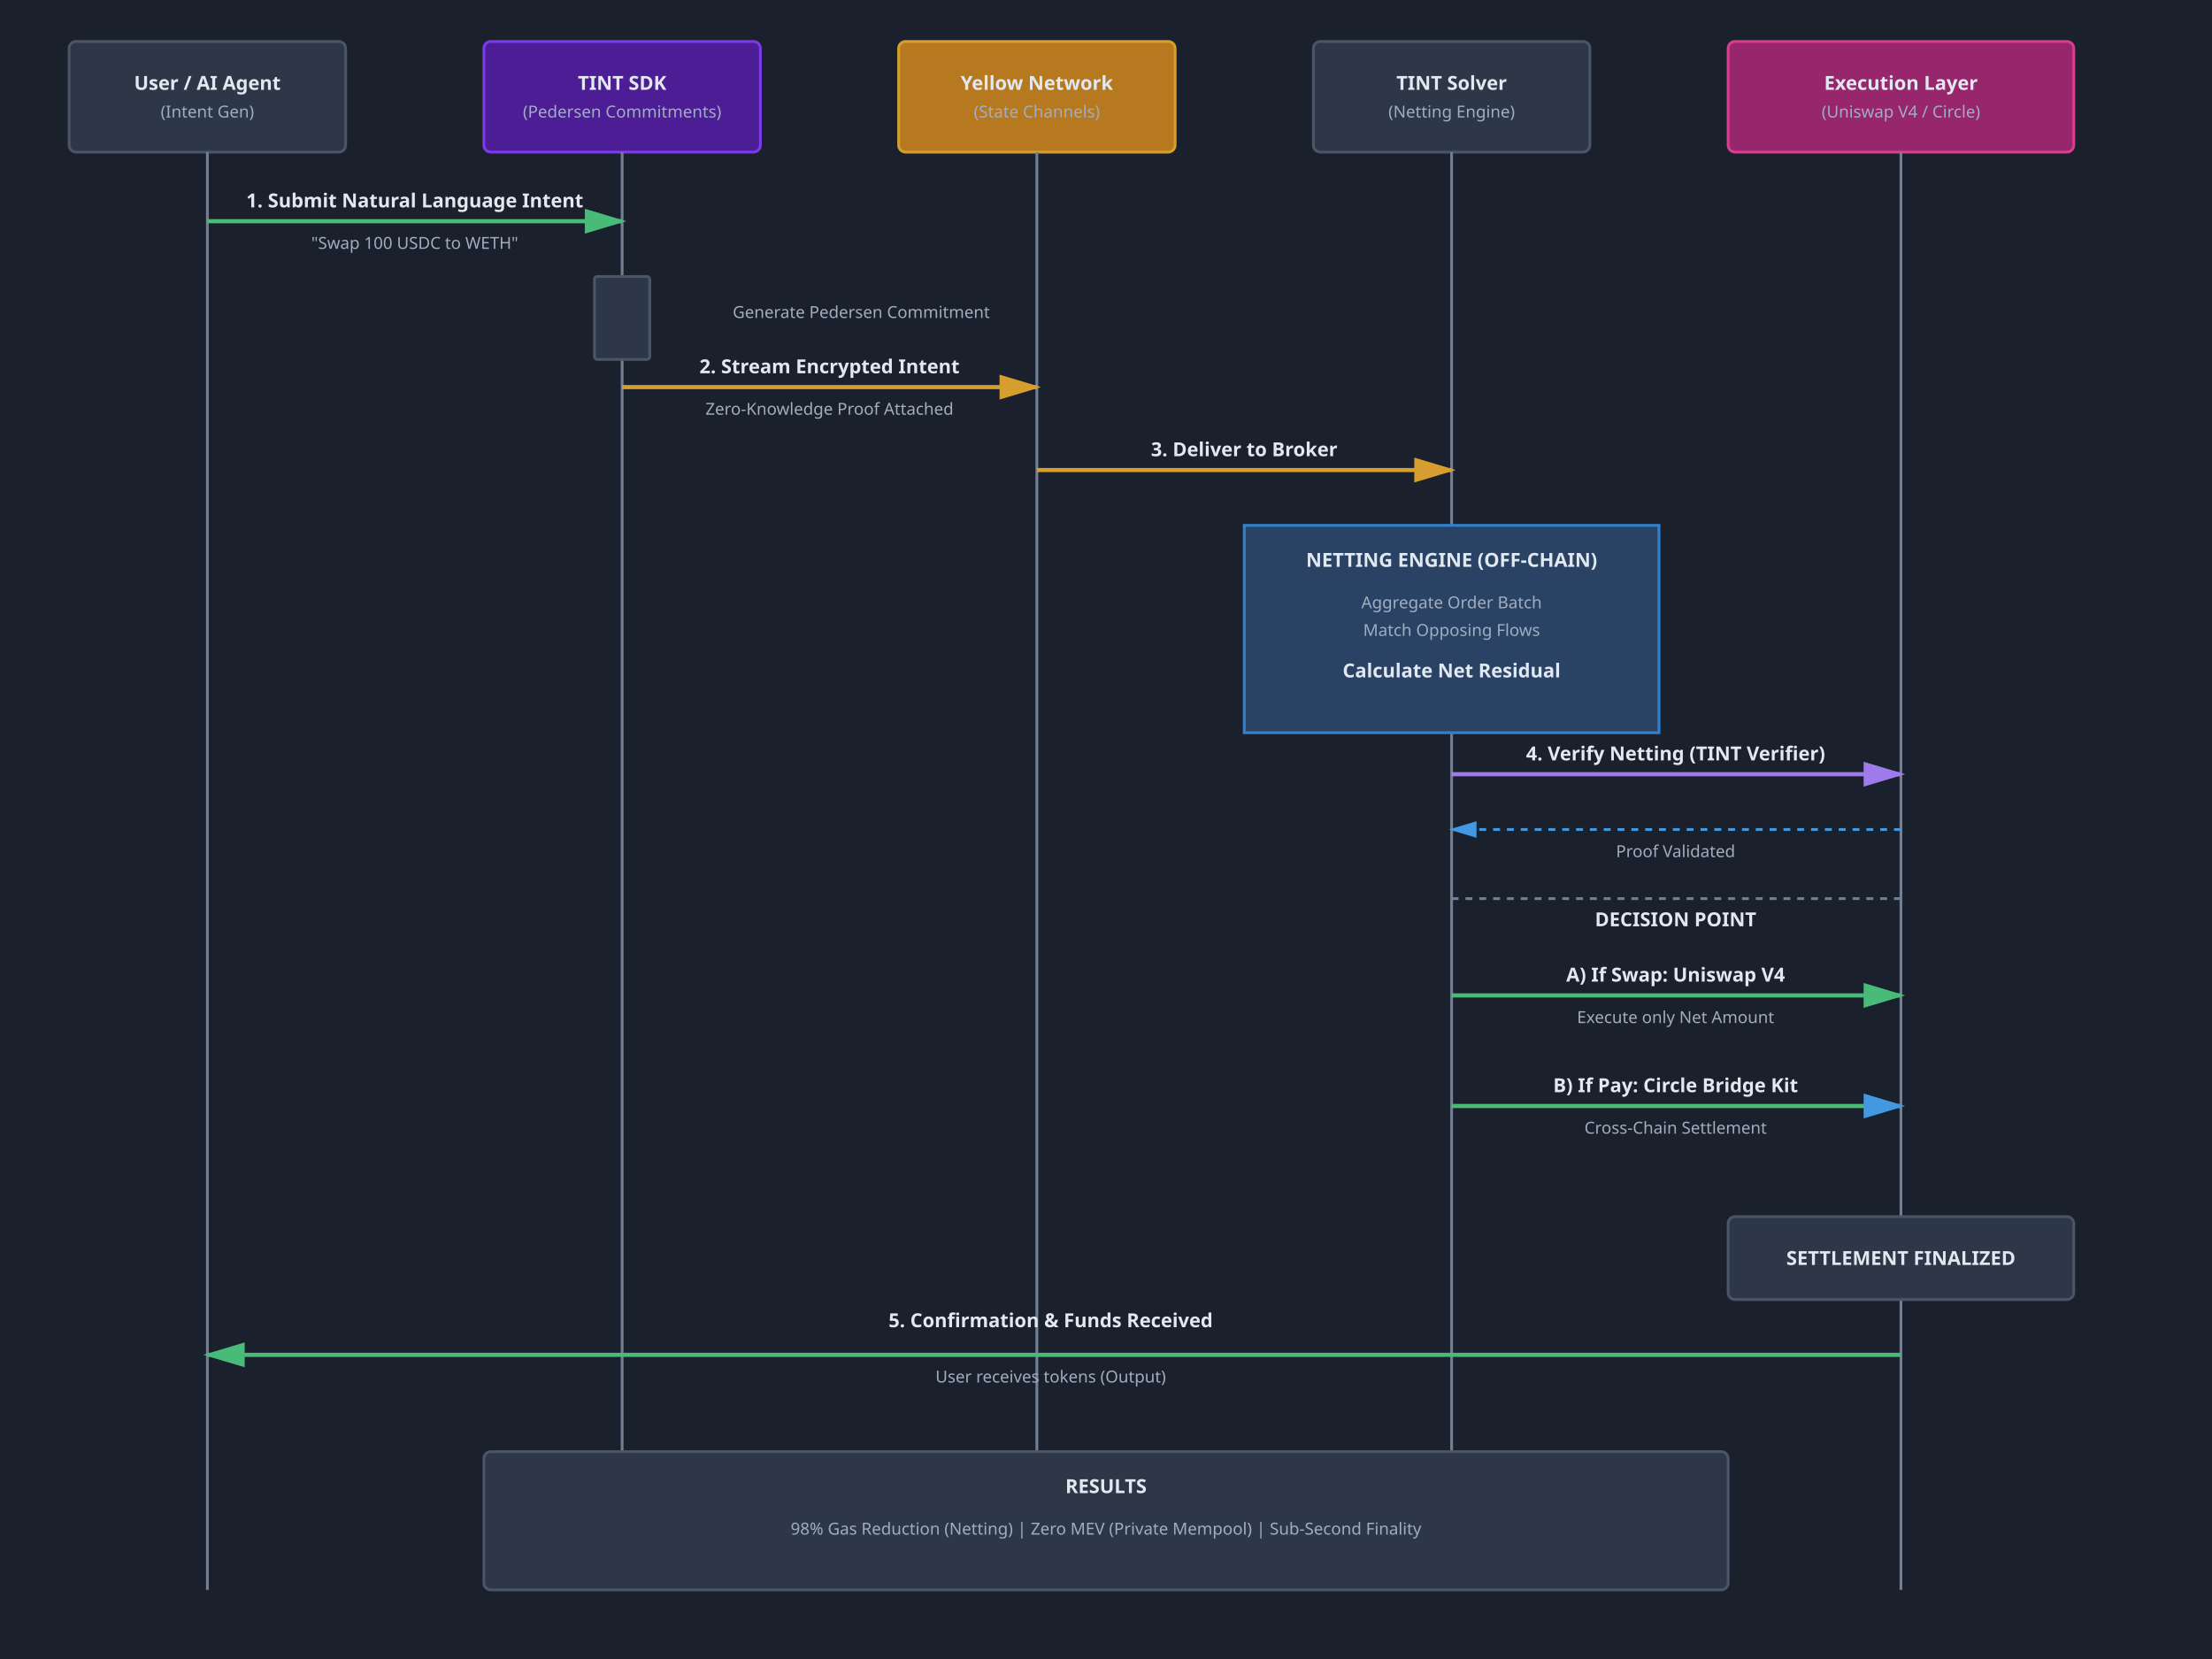
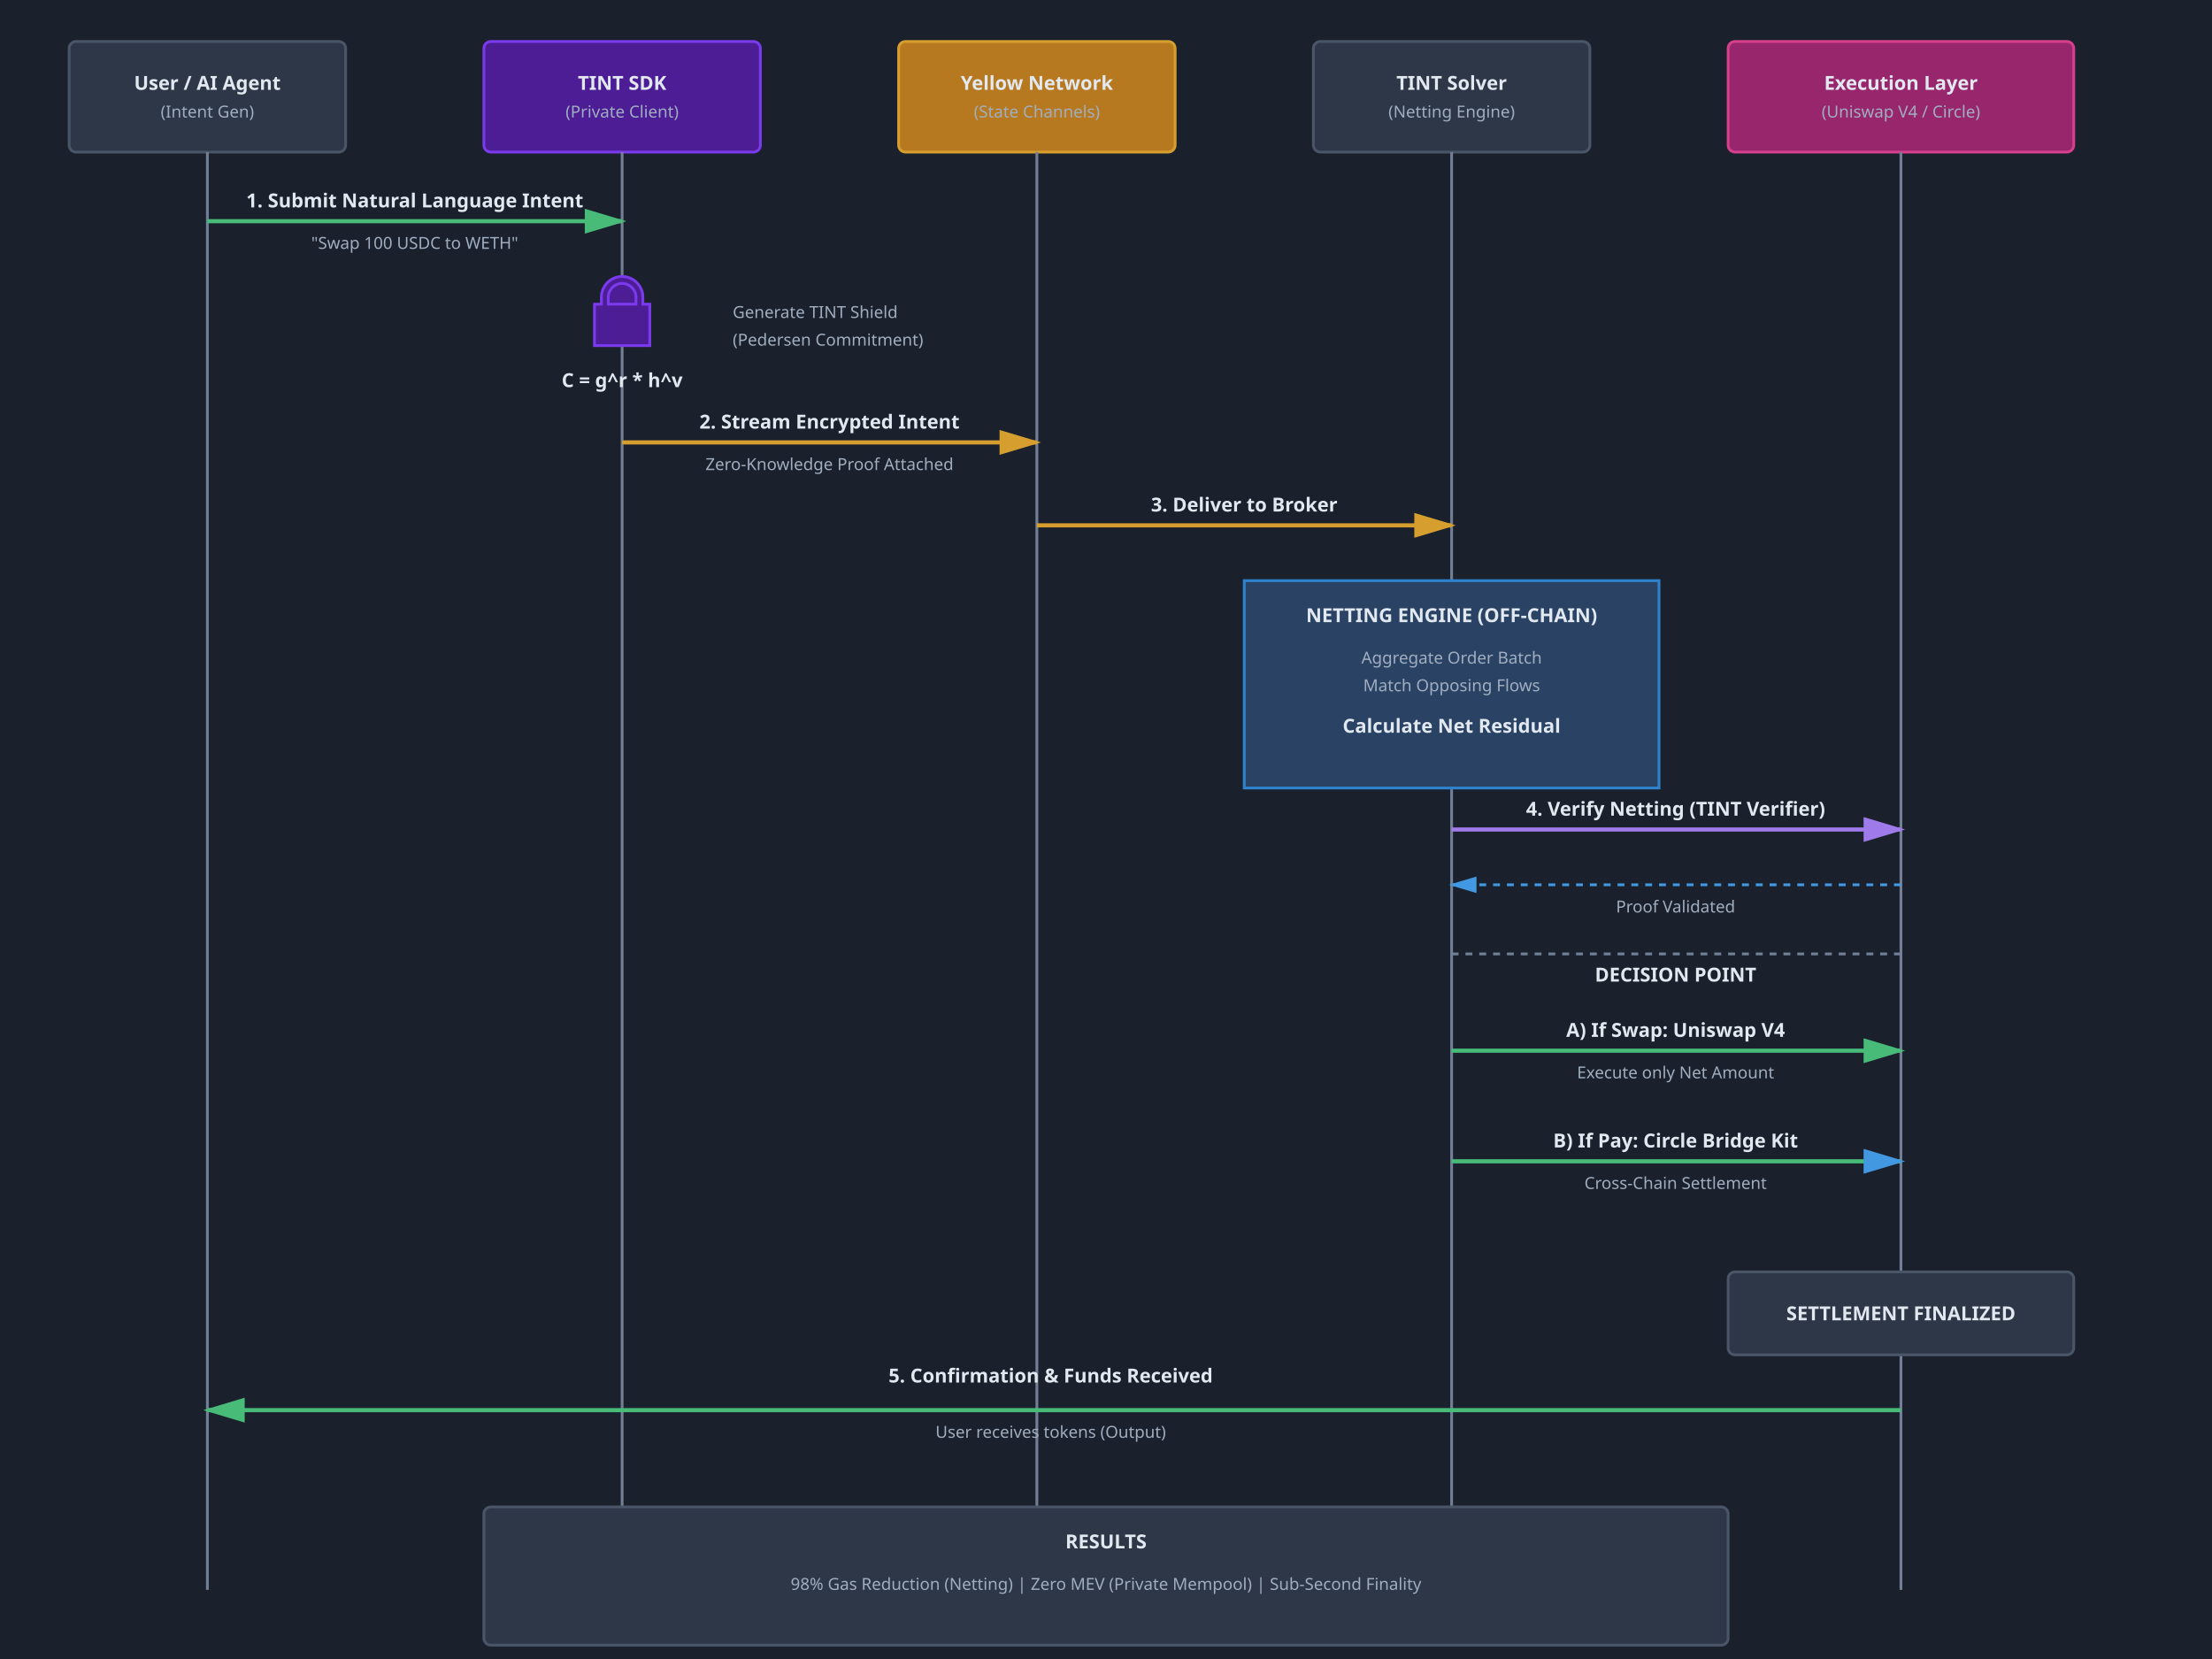
<svg xmlns="http://www.w3.org/2000/svg" viewBox="0 0 1600 1200">
  <defs>
    <style>
      .component-box { fill: #2d3748; stroke: #4a5568; stroke-width: 2; }
      .asi-box { fill: #4c1d95; stroke: #7c3aed; stroke-width: 2; }
      .yellow-box { fill: #b7791f; stroke: #d69e2e; stroke-width: 2; }
      .uniswap-box { fill: #97266d; stroke: #d53f8c; stroke-width: 2; }
      .text { fill: #e2e8f0; font-family: 'Segoe UI', sans-serif; font-size: 14px; font-weight: bold; }
      .label { fill: #a0aec0; font-family: 'Segoe UI', sans-serif; font-size: 12px; }
      .arrow { stroke: #718096; stroke-width: 2; fill: none; }
      .arrow-thick { stroke: #48bb78; stroke-width: 3; fill: none; }
      .arrow-data { stroke: #4299e1; stroke-width: 2; stroke-dasharray: 5,5; fill: none; }
      .arrow-yellow { stroke: #d69e2e; stroke-width: 3; fill: none; }
      .arrow-purple { stroke: #9f7aea; stroke-width: 3; fill: none; }
      
      .netting-box { fill: #2a4365; stroke: #3182ce; stroke-width: 2; }
      .savings-text { fill: #68d391; font-family: 'Segoe UI', sans-serif; font-weight: bold; }
    </style>
    <marker id="arrowhead-green" markerWidth="10" markerHeight="10" refX="9" refY="3" orient="auto">
      <polygon fill="#48bb78" points="0 0, 10 3, 0 6" />
    </marker>
    <marker id="arrowhead-blue" markerWidth="10" markerHeight="10" refX="9" refY="3" orient="auto">
      <polygon fill="#4299e1" points="0 0, 10 3, 0 6" />
    </marker>
    <marker id="arrowhead-yellow" markerWidth="10" markerHeight="10" refX="9" refY="3" orient="auto">
      <polygon fill="#d69e2e" points="0 0, 10 3, 0 6" />
    </marker>
    <marker id="arrowhead-purple" markerWidth="10" markerHeight="10" refX="9" refY="3" orient="auto">
      <polygon fill="#9f7aea" points="0 0, 10 3, 0 6" />
    </marker>
  </defs>
  <rect width="1600" height="1200" fill="#1a202c" />
  <rect class="component-box" x="50" y="30" width="200" height="80" rx="5" />
  <text class="text" x="150" y="65" text-anchor="middle">User / AI Agent</text>
  <text class="label" x="150" y="85" text-anchor="middle">(Intent Gen)</text>
  <rect class="asi-box" x="350" y="30" width="200" height="80" rx="5" />
  <text class="text" x="450" y="65" text-anchor="middle">TINT SDK</text>
-   <text class="label" x="450" y="85" text-anchor="middle">(Pedersen Commitments)</text>
+   <text class="label" x="450" y="85" text-anchor="middle">(Private Client)</text>
  <rect class="yellow-box" x="650" y="30" width="200" height="80" rx="5" />
  <text class="text" x="750" y="65" text-anchor="middle">Yellow Network</text>
  <text class="label" x="750" y="85" text-anchor="middle">(State Channels)</text>
  <rect class="component-box" x="950" y="30" width="200" height="80" rx="5" />
  <text class="text" x="1050" y="65" text-anchor="middle">TINT Solver</text>
  <text class="label" x="1050" y="85" text-anchor="middle">(Netting Engine)</text>
  <rect class="uniswap-box" x="1250" y="30" width="250" height="80" rx="5" />
  <text class="text" x="1375" y="65" text-anchor="middle">Execution Layer</text>
  <text class="label" x="1375" y="85" text-anchor="middle">(Uniswap V4 / Circle)</text>
  <line class="arrow" x1="150" y1="110" x2="150" y2="1150" />
  <line class="arrow" x1="450" y1="110" x2="450" y2="1150" />
  <line class="arrow" x1="750" y1="110" x2="750" y2="1150" />
  <line class="arrow" x1="1050" y1="110" x2="1050" y2="1150" />
  <line class="arrow" x1="1375" y1="110" x2="1375" y2="1150" />
  <path class="arrow-thick" d="M 150 160 L 450 160" marker-end="url(#arrowhead-green)" />
  <text class="text" x="300" y="150" text-anchor="middle">1. Submit Natural Language Intent</text>
  <text class="label" x="300" y="180" text-anchor="middle">"Swap 100 USDC to WETH"</text>
-   <rect class="component-box" x="430" y="200" width="40" height="60" rx="2" />
-   <text class="label" x="530" y="230" text-anchor="start" fill="#a0aec0">Generate Pedersen Commitment</text>
-   <path class="arrow-yellow" d="M 450 280 L 750 280" marker-end="url(#arrowhead-yellow)" />
-   <text class="text" x="600" y="270" text-anchor="middle" fill="#d69e2e">2. Stream Encrypted Intent</text>
-   <text class="label" x="600" y="300" text-anchor="middle">Zero-Knowledge Proof Attached</text>
-   <path class="arrow-yellow" d="M 750 340 L 1050 340" marker-end="url(#arrowhead-yellow)" />
-   <text class="text" x="900" y="330" text-anchor="middle" fill="#d69e2e">3. Deliver to Broker</text>
-   <rect class="netting-box" x="900" y="380" width="300" height="150" />
-   <text class="text" x="1050" y="410" text-anchor="middle" fill="#3182ce">NETTING ENGINE (OFF-CHAIN)</text>
-   <text class="label" x="1050" y="440" text-anchor="middle">Aggregate Order Batch</text>
-   <text class="label" x="1050" y="460" text-anchor="middle">Match Opposing Flows</text>
-   <text class="text" x="1050" y="490" text-anchor="middle" fill="#68d391">Calculate Net Residual</text>
-   <path class="arrow-purple" d="M 1050 560 L 1375 560" marker-end="url(#arrowhead-purple)" />
-   <text class="text" x="1212" y="550" text-anchor="middle" fill="#9f7aea">4. Verify Netting (TINT Verifier)</text>
-   <path class="arrow-data" d="M 1375 600 L 1050 600" marker-end="url(#arrowhead-blue)" />
-   <text class="label" x="1212" y="620" text-anchor="middle">Proof Validated</text>
-   <line x1="1050" y1="650" x2="1375" y2="650" stroke="#718096" stroke-width="2" stroke-dasharray="5,5" />
-   <text class="text" x="1212" y="670" text-anchor="middle">DECISION POINT</text>
-   <path class="arrow-thick" d="M 1050 720 L 1375 720" marker-end="url(#arrowhead-green)" />
-   <text class="text" x="1212" y="710" text-anchor="middle" fill="#48bb78">A) If Swap: Uniswap V4</text>
-   <text class="label" x="1212" y="740" text-anchor="middle">Execute only Net Amount</text>
-   <path class="arrow-thick" d="M 1050 800 L 1375 800" marker-end="url(#arrowhead-blue)" />
-   <text class="text" x="1212" y="790" text-anchor="middle" fill="#4299e1">B) If Pay: Circle Bridge Kit</text>
-   <text class="label" x="1212" y="820" text-anchor="middle">Cross-Chain Settlement</text>
-   <rect class="component-box" x="1250" y="880" width="250" height="60" rx="5" fill="#2d3748" stroke="#48bb78" />
-   <text class="text" x="1375" y="915" text-anchor="middle" fill="#48bb78">SETTLEMENT FINALIZED</text>
-   <path class="arrow-thick" d="M 1375 980 L 150 980" marker-end="url(#arrowhead-green)" />
-   <text class="text" x="760" y="960" text-anchor="middle" fill="#48bb78">5. Confirmation &amp; Funds Received</text>
-   <text class="label" x="760" y="1000" text-anchor="middle">User receives tokens (Output)</text>
-   <rect class="component-box" x="350" y="1050" width="900" height="100" rx="5" stroke="#48bb78" />
-   <text class="text" x="800" y="1080" text-anchor="middle" fill="#68d391">RESULTS</text>
-   <text class="label" x="800" y="1110" text-anchor="middle">98% Gas Reduction (Netting) | Zero MEV (Private Mempool) | Sub-Second Finality</text>
+   <path d="M435 220 V215 A15 15 0 0 1 465 215 V220 H470 V250 H430 V220 Z M440 220 V215 A10 10 0 0 1 460 215 V220 Z" fill="#4c1d95" stroke="#7c3aed" stroke-width="2" />
+   <text class="label" x="530" y="230" text-anchor="start" fill="#a0aec0">Generate TINT Shield</text>
+   <text class="label" x="530" y="250" text-anchor="start" fill="#7c3aed">(Pedersen Commitment)</text>
+   <text class="text" x="450" y="280" text-anchor="middle" fill="#7c3aed" font-family="monospace" font-size="16">C = g^r * h^v</text>
+   <path class="arrow-yellow" d="M 450 320 L 750 320" marker-end="url(#arrowhead-yellow)" />
+   <text class="text" x="600" y="310" text-anchor="middle" fill="#d69e2e">2. Stream Encrypted Intent</text>
+   <text class="label" x="600" y="340" text-anchor="middle">Zero-Knowledge Proof Attached</text>
+   <path class="arrow-yellow" d="M 750 380 L 1050 380" marker-end="url(#arrowhead-yellow)" />
+   <text class="text" x="900" y="370" text-anchor="middle" fill="#d69e2e">3. Deliver to Broker</text>
+   <rect class="netting-box" x="900" y="420" width="300" height="150" />
+   <text class="text" x="1050" y="450" text-anchor="middle" fill="#3182ce">NETTING ENGINE (OFF-CHAIN)</text>
+   <text class="label" x="1050" y="480" text-anchor="middle">Aggregate Order Batch</text>
+   <text class="label" x="1050" y="500" text-anchor="middle">Match Opposing Flows</text>
+   <text class="text" x="1050" y="530" text-anchor="middle" fill="#68d391">Calculate Net Residual</text>
+   <path class="arrow-purple" d="M 1050 600 L 1375 600" marker-end="url(#arrowhead-purple)" />
+   <text class="text" x="1212" y="590" text-anchor="middle" fill="#9f7aea">4. Verify Netting (TINT Verifier)</text>
+   <path class="arrow-data" d="M 1375 640 L 1050 640" marker-end="url(#arrowhead-blue)" />
+   <text class="label" x="1212" y="660" text-anchor="middle">Proof Validated</text>
+   <line x1="1050" y1="690" x2="1375" y2="690" stroke="#718096" stroke-width="2" stroke-dasharray="5,5" />
+   <text class="text" x="1212" y="710" text-anchor="middle">DECISION POINT</text>
+   <path class="arrow-thick" d="M 1050 760 L 1375 760" marker-end="url(#arrowhead-green)" />
+   <text class="text" x="1212" y="750" text-anchor="middle" fill="#48bb78">A) If Swap: Uniswap V4</text>
+   <text class="label" x="1212" y="780" text-anchor="middle">Execute only Net Amount</text>
+   <path class="arrow-thick" d="M 1050 840 L 1375 840" marker-end="url(#arrowhead-blue)" />
+   <text class="text" x="1212" y="830" text-anchor="middle" fill="#4299e1">B) If Pay: Circle Bridge Kit</text>
+   <text class="label" x="1212" y="860" text-anchor="middle">Cross-Chain Settlement</text>
+   <rect class="component-box" x="1250" y="920" width="250" height="60" rx="5" fill="#2d3748" stroke="#48bb78" />
+   <text class="text" x="1375" y="955" text-anchor="middle" fill="#48bb78">SETTLEMENT FINALIZED</text>
+   <path class="arrow-thick" d="M 1375 1020 L 150 1020" marker-end="url(#arrowhead-green)" />
+   <text class="text" x="760" y="1000" text-anchor="middle" fill="#48bb78">5. Confirmation &amp; Funds Received</text>
+   <text class="label" x="760" y="1040" text-anchor="middle">User receives tokens (Output)</text>
+   <rect class="component-box" x="350" y="1090" width="900" height="100" rx="5" stroke="#48bb78" />
+   <text class="text" x="800" y="1120" text-anchor="middle" fill="#68d391">RESULTS</text>
+   <text class="label" x="800" y="1150" text-anchor="middle">98% Gas Reduction (Netting) | Zero MEV (Private Mempool) | Sub-Second Finality</text>
</svg>
